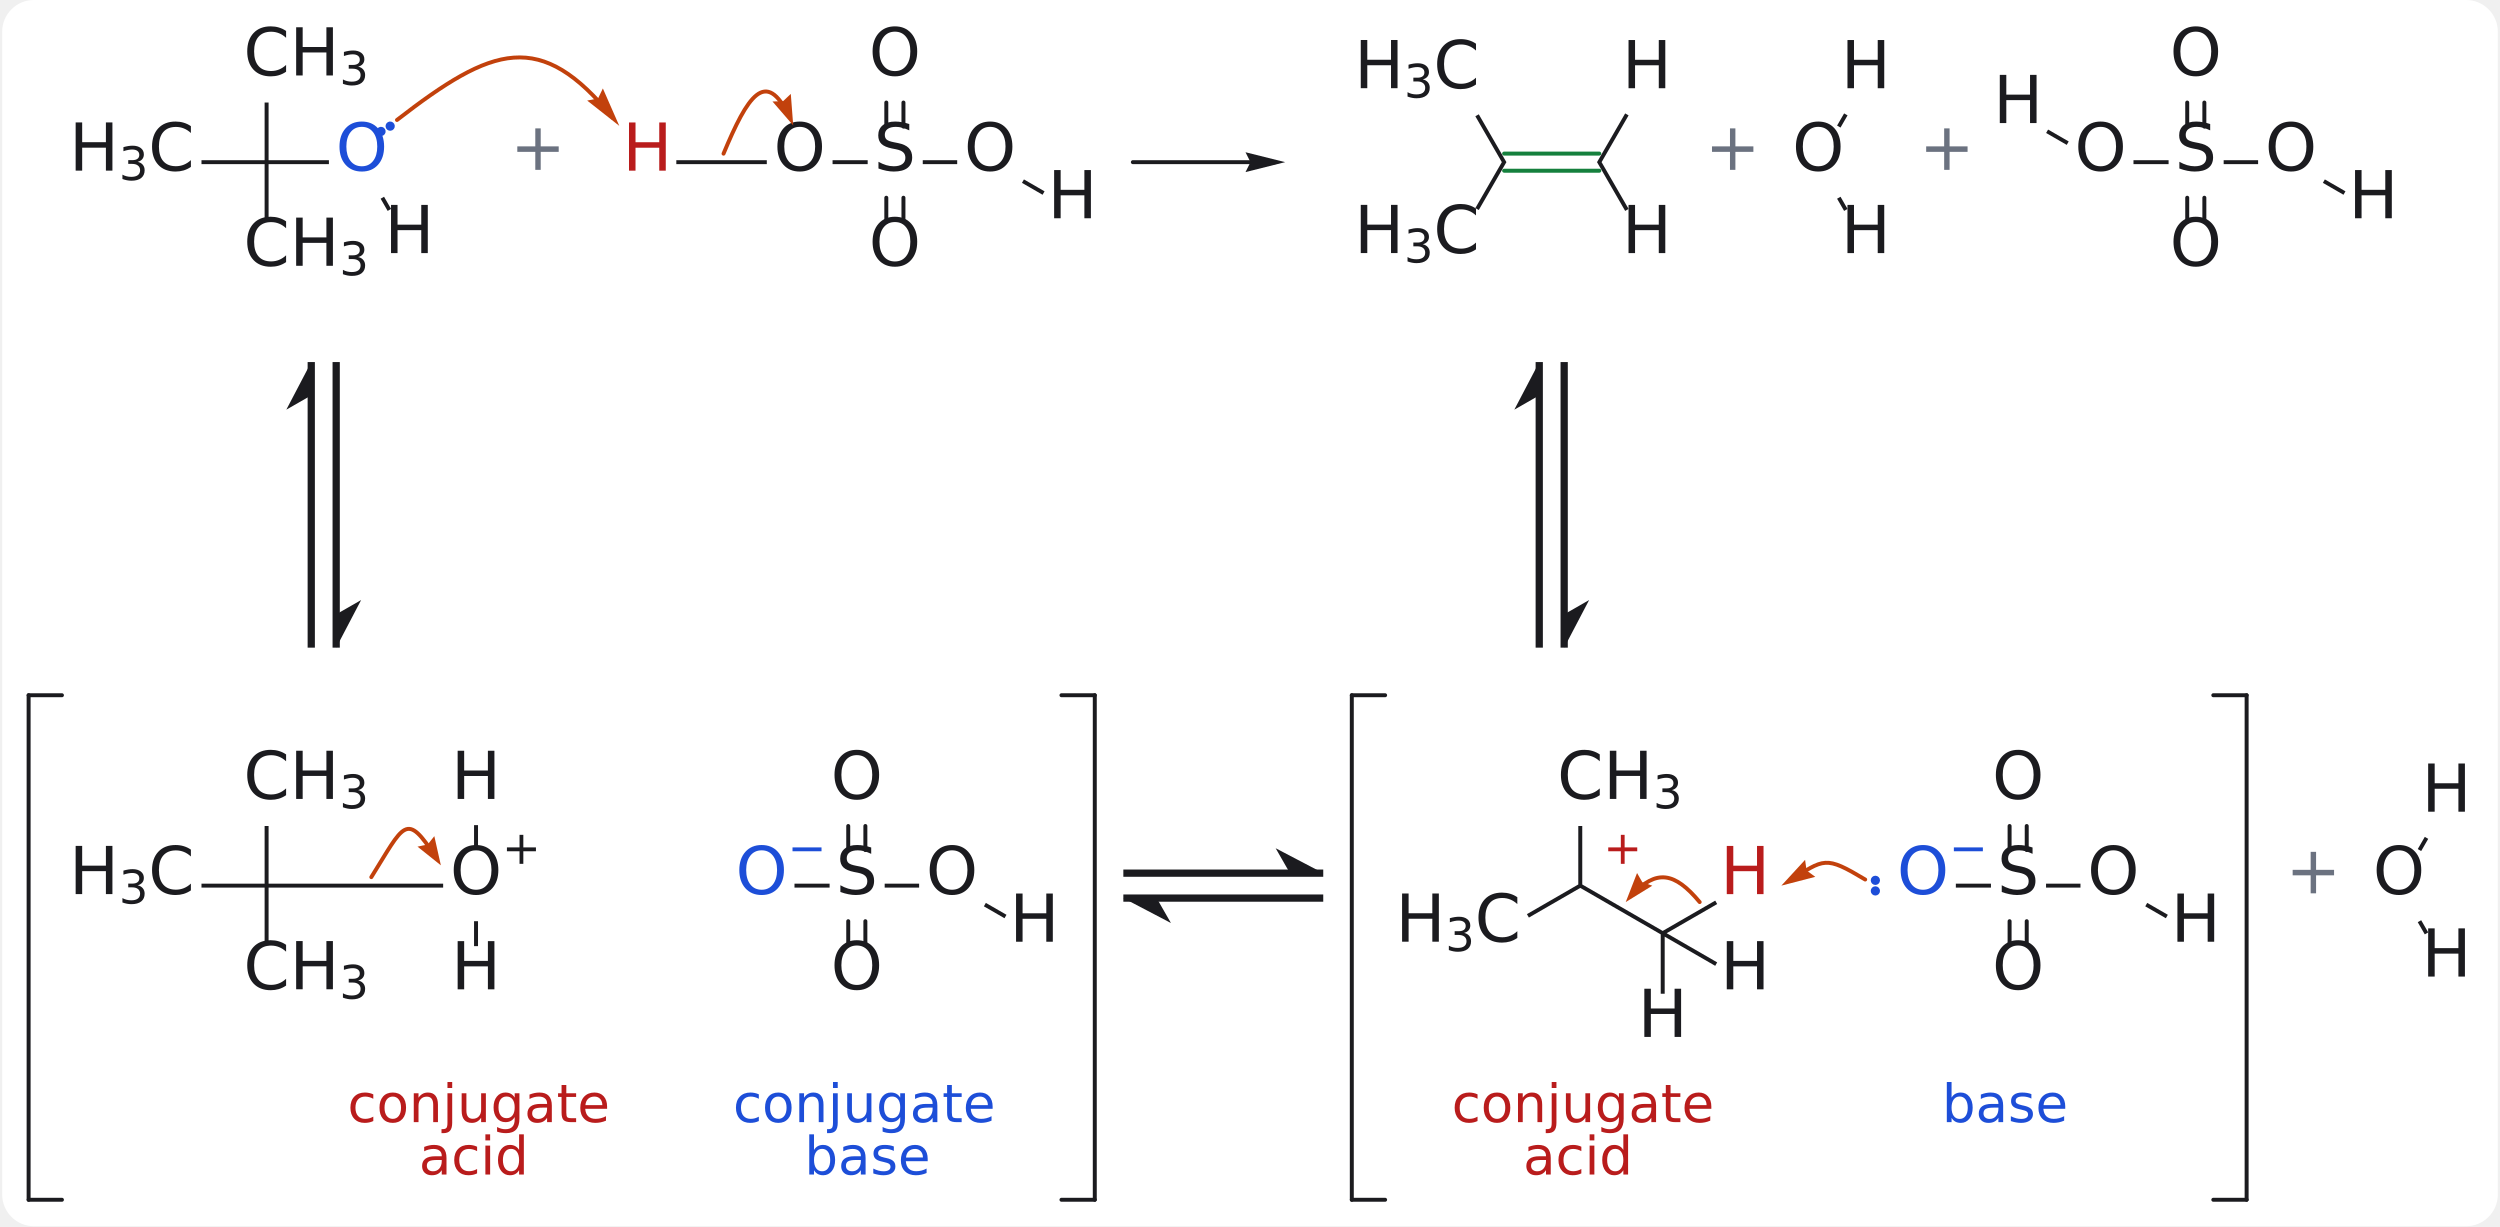
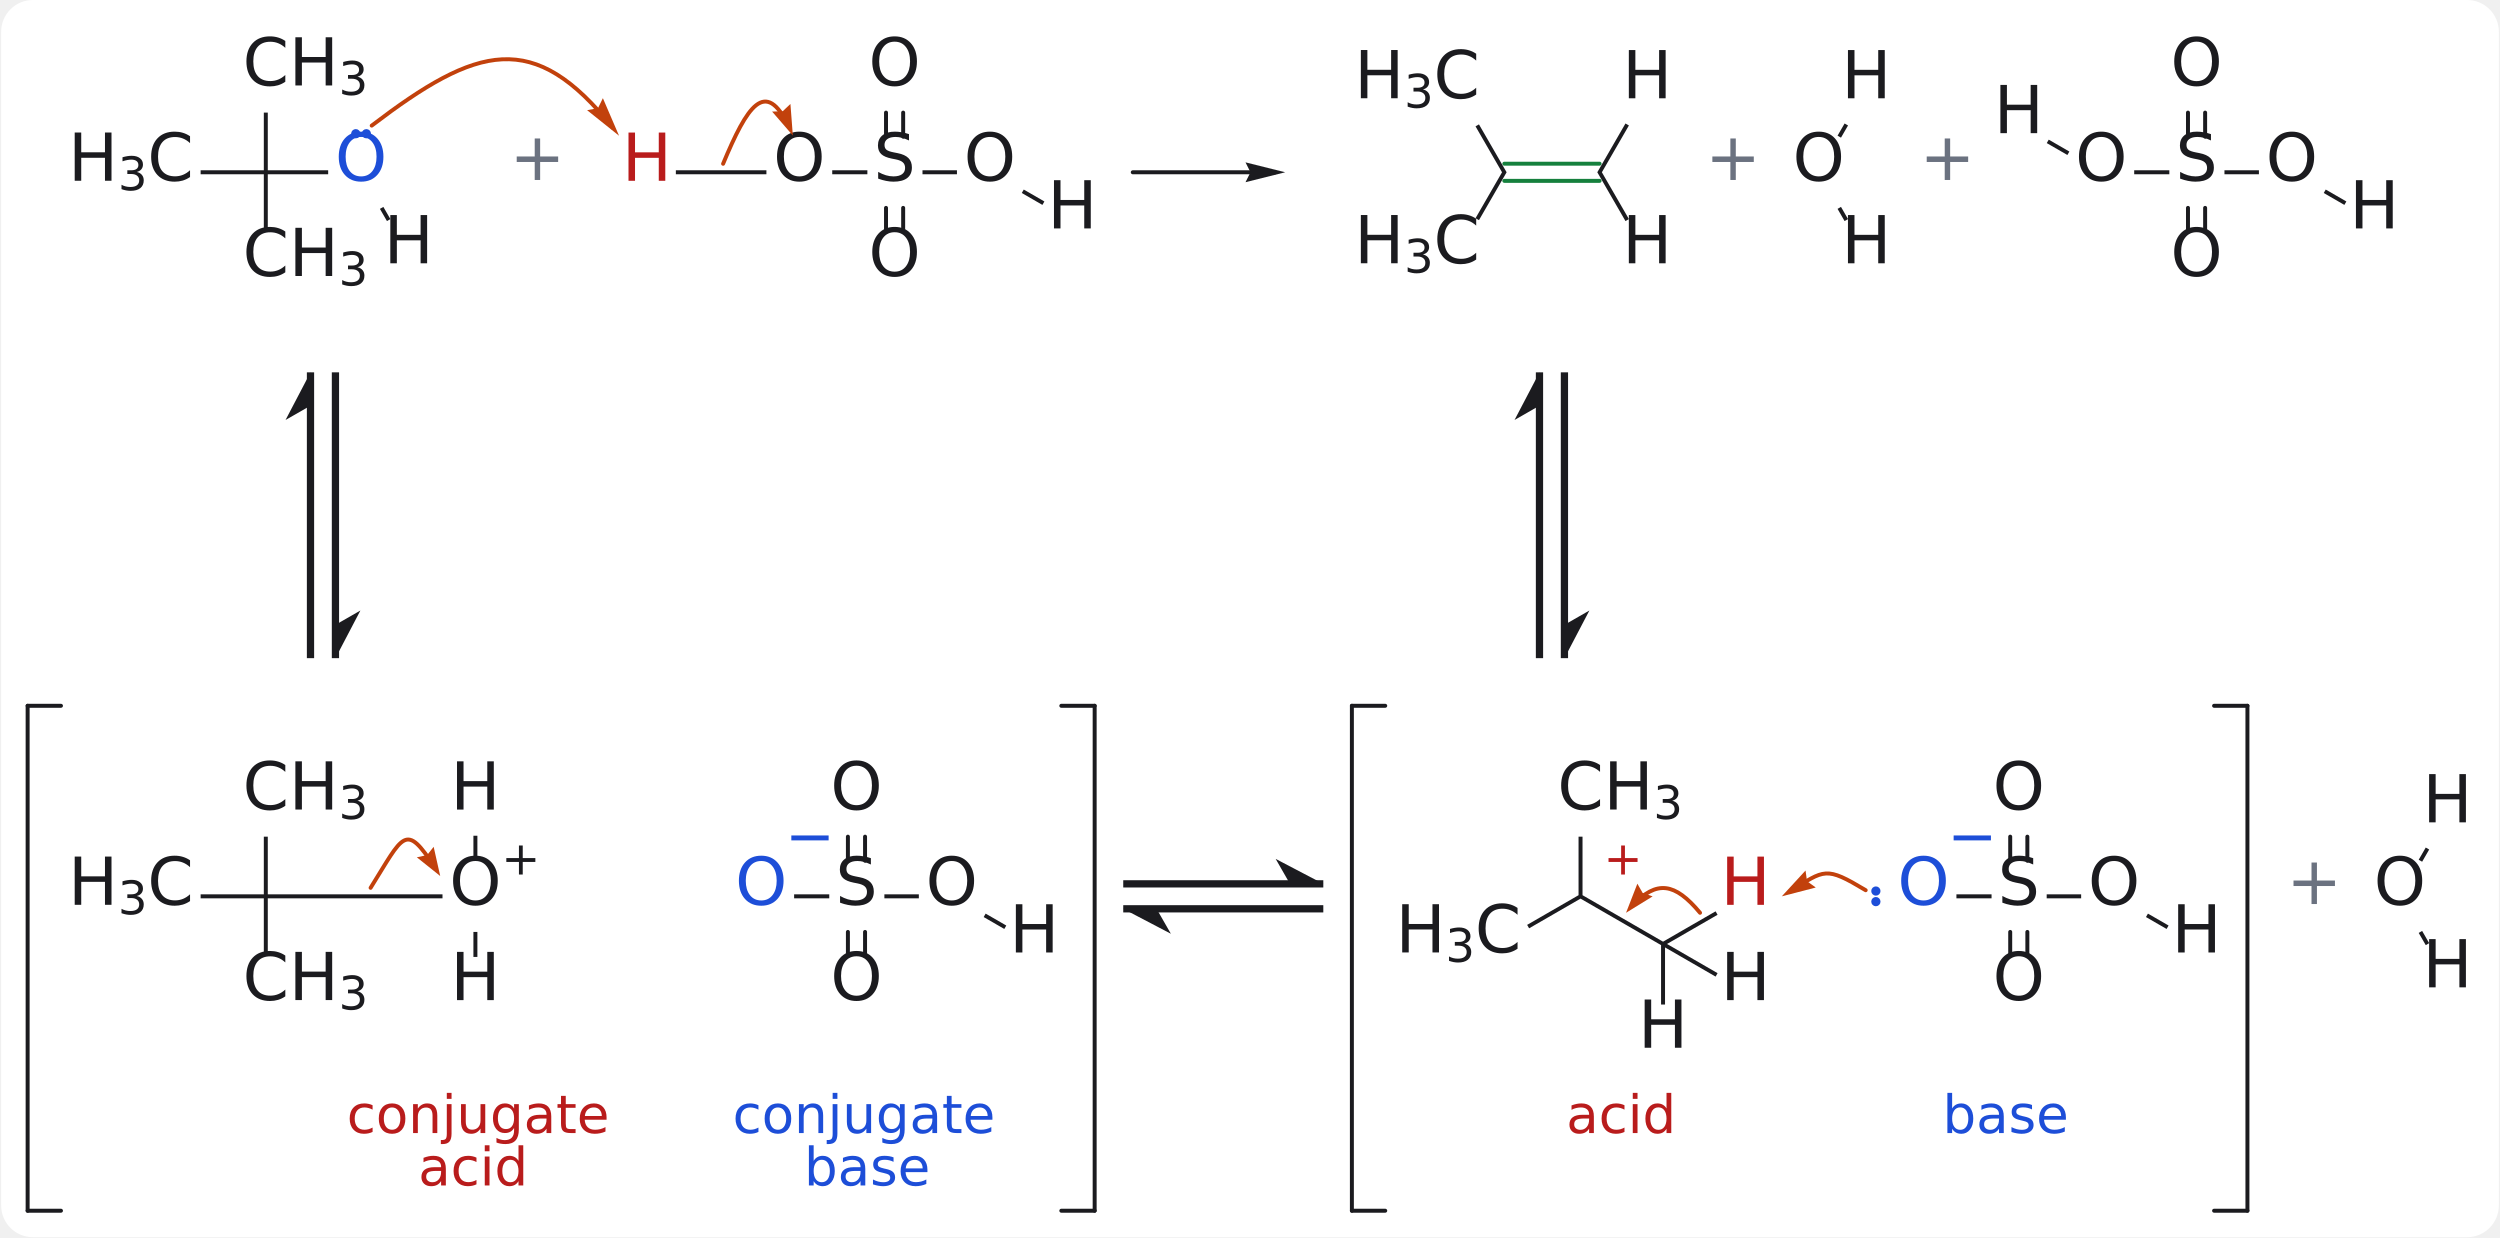
- <svg xmlns="http://www.w3.org/2000/svg" viewBox="-116.667 -71.545 1101.099 541.012" width="683" height="335">
+ <svg xmlns="http://www.w3.org/2000/svg" viewBox="-116.667 -75.948 1101.099 545.415" width="683" height="338">
  <style>.c-ink.fill{fill:#1b1b1f}.c-ink.stroke{stroke:#1b1b1f}.c-arrow.fill{fill:#c2410c}.c-arrow.stroke{stroke:#c2410c}.c-nu.fill{fill:#1d4ed8}.c-nu.stroke{stroke:#1d4ed8}.c-el.fill{fill:#b91c1c}.c-el.stroke{stroke:#b91c1c}.c-good.fill{fill:#15803d}.c-good.stroke{stroke:#15803d}.c-muted.fill{fill:#6b7280}.c-muted.stroke{stroke:#6b7280}.card{fill:#ffffff}@media (prefers-color-scheme: dark){.c-ink.fill{fill:#e6e6ea}.c-ink.stroke{stroke:#e6e6ea}.c-arrow.fill{fill:#ff9f5a}.c-arrow.stroke{stroke:#ff9f5a}.c-nu.fill{fill:#8ab4ff}.c-nu.stroke{stroke:#8ab4ff}.c-el.fill{fill:#ff8a8a}.c-el.stroke{stroke:#ff8a8a}.c-good.fill{fill:#6ee7a0}.c-good.stroke{stroke:#6ee7a0}.c-muted.fill{fill:#9ca3af}.c-muted.stroke{stroke:#9ca3af}.card{fill:#1e1e1e}}</style>
-   <rect class="card" x="-116.667" y="-71.545" width="1101.099" height="541.012" rx="14" />
+   <rect class="card" x="-116.667" y="-75.948" width="1101.099" height="545.415" rx="14" />
  <line class="c-ink stroke" x1="-105.00" y1="235.20" x2="-105.00" y2="457.80" stroke-width="1.75" stroke-linecap="round" />
  <line class="c-ink stroke" x1="-105.00" y1="235.20" x2="-90.30" y2="235.20" stroke-width="1.75" stroke-linecap="round" />
  <line class="c-ink stroke" x1="-105.00" y1="457.80" x2="-90.30" y2="457.80" stroke-width="1.75" stroke-linecap="round" />
  <line class="c-ink stroke" x1="365.40" y1="235.20" x2="365.40" y2="457.80" stroke-width="1.75" stroke-linecap="round" />
  <line class="c-ink stroke" x1="365.40" y1="235.20" x2="350.70" y2="235.20" stroke-width="1.75" stroke-linecap="round" />
  <line class="c-ink stroke" x1="365.40" y1="457.80" x2="350.70" y2="457.80" stroke-width="1.75" stroke-linecap="round" />
  <line class="c-ink stroke" x1="478.80" y1="235.20" x2="478.80" y2="457.80" stroke-width="1.75" stroke-linecap="round" />
  <line class="c-ink stroke" x1="478.80" y1="235.20" x2="493.50" y2="235.20" stroke-width="1.75" stroke-linecap="round" />
  <line class="c-ink stroke" x1="478.80" y1="457.80" x2="493.50" y2="457.80" stroke-width="1.75" stroke-linecap="round" />
  <line class="c-ink stroke" x1="873.60" y1="235.20" x2="873.60" y2="457.80" stroke-width="1.75" stroke-linecap="round" />
  <line class="c-ink stroke" x1="873.60" y1="235.20" x2="858.90" y2="235.20" stroke-width="1.75" stroke-linecap="round" />
  <line class="c-ink stroke" x1="873.60" y1="457.80" x2="858.90" y2="457.80" stroke-width="1.75" stroke-linecap="round" />
  <line class="c-ink stroke" x1="30.70" y1="88.20" x2="30.70" y2="214.20" stroke-width="3.2" stroke-linecap="butt" />
  <polygon class="c-ink fill" points="30.70,214.20 41.70,193.20 30.70,199.50" />
  <line class="c-ink stroke" x1="19.70" y1="214.20" x2="19.70" y2="88.20" stroke-width="3.2" stroke-linecap="butt" />
  <polygon class="c-ink fill" points="19.70,88.20 8.70,109.20 19.70,102.90" />
  <line class="c-ink stroke" x1="378.00" y1="313.70" x2="466.20" y2="313.70" stroke-width="3.2" stroke-linecap="butt" />
  <polygon class="c-ink fill" points="466.20,313.70 445.20,302.70 451.50,313.70" />
  <line class="c-ink stroke" x1="466.20" y1="324.70" x2="378.00" y2="324.70" stroke-width="3.2" stroke-linecap="butt" />
  <polygon class="c-ink fill" points="378.00,324.70 399.00,335.70 392.70,324.70" />
  <line class="c-ink stroke" x1="561.50" y1="214.20" x2="561.50" y2="88.20" stroke-width="3.2" stroke-linecap="butt" />
  <polygon class="c-ink fill" points="561.50,88.20 550.50,109.20 561.50,102.90" />
  <line class="c-ink stroke" x1="572.50" y1="88.20" x2="572.50" y2="214.20" stroke-width="3.2" stroke-linecap="butt" />
  <polygon class="c-ink fill" points="572.50,214.20 583.50,193.20 572.50,199.50" />
  <line class="c-ink stroke" x1="273.42" y1="-15.697" x2="273.42" y2="-26.303" stroke-width="1.75" stroke-linecap="round" />
  <line class="c-ink stroke" x1="280.98" y1="-15.697" x2="280.98" y2="-26.303" stroke-width="1.75" stroke-linecap="round" />
  <line class="c-ink stroke" x1="280.98" y1="15.697" x2="280.98" y2="26.303" stroke-width="1.75" stroke-linecap="round" />
  <line class="c-ink stroke" x1="273.42" y1="15.697" x2="273.42" y2="26.303" stroke-width="1.75" stroke-linecap="round" />
  <path class="c-good stroke" d="M546 -3.78 L588 -3.78 " fill="none" stroke-width="1.75" stroke-linecap="round" stroke-linejoin="round" />
  <path class="c-good stroke" d="M546 3.78 L588 3.78 " fill="none" stroke-width="1.75" stroke-linecap="round" stroke-linejoin="round" />
  <line class="c-ink stroke" x1="847.392" y1="-15.697" x2="847.392" y2="-26.303" stroke-width="1.75" stroke-linecap="round" />
  <line class="c-ink stroke" x1="854.952" y1="-15.697" x2="854.952" y2="-26.303" stroke-width="1.75" stroke-linecap="round" />
  <line class="c-ink stroke" x1="854.952" y1="15.697" x2="854.952" y2="26.303" stroke-width="1.75" stroke-linecap="round" />
  <line class="c-ink stroke" x1="847.392" y1="15.697" x2="847.392" y2="26.303" stroke-width="1.75" stroke-linecap="round" />
  <line class="c-ink stroke" x1="256.62" y1="303.503" x2="256.62" y2="292.897" stroke-width="1.75" stroke-linecap="round" />
  <line class="c-ink stroke" x1="264.18" y1="303.503" x2="264.18" y2="292.897" stroke-width="1.75" stroke-linecap="round" />
  <line class="c-ink stroke" x1="264.18" y1="334.897" x2="264.18" y2="345.503" stroke-width="1.75" stroke-linecap="round" />
  <line class="c-ink stroke" x1="256.62" y1="334.897" x2="256.62" y2="345.503" stroke-width="1.75" stroke-linecap="round" />
  <line class="c-ink stroke" x1="769.02" y1="303.503" x2="769.02" y2="292.897" stroke-width="1.75" stroke-linecap="round" />
  <line class="c-ink stroke" x1="776.58" y1="303.503" x2="776.58" y2="292.897" stroke-width="1.75" stroke-linecap="round" />
  <line class="c-ink stroke" x1="776.58" y1="334.897" x2="776.58" y2="345.503" stroke-width="1.75" stroke-linecap="round" />
  <line class="c-ink stroke" x1="769.02" y1="334.897" x2="769.02" y2="345.503" stroke-width="1.75" stroke-linecap="round" />
  <path class="c-ink fill stroke" d="M-0.875 -0.875 L-28.731 -0.875 L-28.731 0.875 L-0.875 0.875 L0 0 Z M0.875 -0.875 L0.875 -26.303 L-0.875 -26.303 L-0.875 -0.875 L0 0 Z M-0.875 0.875 L-0.875 26.303 L0.875 26.303 L0.875 0.875 L0 0 Z M0.875 0.875 L27.492 0.875 L27.492 -0.875 L0.875 -0.875 L0 0 Z M50.305 16.134 L53.41 21.512 L54.925 20.637 L51.821 15.259 Z M180.77 0.875 L220.692 0.875 L220.692 -0.875 L180.77 -0.875 Z M249.708 0.875 L265.199 0.875 L265.199 -0.875 L249.708 -0.875 Z M289.5 0.875 L304.692 0.875 L304.692 -0.875 L289.5 -0.875 Z M333.27 9.134 L342.364 14.385 L343.239 12.869 L334.145 7.618 Z M547.01 0 L534.821 -21.113 L533.305 -20.238 L544.99 -0 Z M544.99 0 L533.305 20.238 L534.821 21.113 L547.01 -0 Z M589.01 0 L600.925 -20.637 L599.41 -21.512 L586.99 -0 Z M586.99 0 L599.41 21.512 L600.925 20.637 L589.01 -0 Z M694.421 -15.259 L697.525 -20.637 L696.01 -21.512 L692.905 -16.134 Z M692.905 16.134 L696.01 21.512 L697.525 20.637 L694.421 15.259 Z M785.133 -12.869 L794.227 -7.618 L795.102 -9.134 L786.008 -14.385 Z M823.68 0.875 L839.171 0.875 L839.171 -0.875 L823.68 -0.875 Z M863.472 0.875 L878.664 0.875 L878.664 -0.875 L863.472 -0.875 Z M907.242 9.134 L916.336 14.385 L917.211 12.869 L908.117 7.618 Z M-0.875 318.325 L-28.731 318.325 L-28.731 320.075 L-0.875 320.075 L0 319.2 Z M0.875 318.325 L0.875 292.897 L-0.875 292.897 L-0.875 318.325 L0 319.2 Z M-0.875 320.075 L-0.875 345.503 L0.875 345.503 L0.875 320.075 L0 319.2 Z M0.875 320.075 L77.892 320.075 L77.892 318.325 L0.875 318.325 L0 319.2 Z M93.275 303.503 L93.275 292.498 L91.525 292.498 L91.525 303.503 Z M91.525 334.897 L91.525 345.902 L93.275 345.902 L93.275 334.897 Z M232.908 320.075 L248.399 320.075 L248.399 318.325 L232.908 318.325 Z M272.7 320.075 L287.892 320.075 L287.892 318.325 L272.7 318.325 Z M316.47 328.334 L325.564 333.585 L326.439 332.069 L317.345 326.818 Z M580.475 318.695 L580.475 292.897 L578.725 292.897 L578.725 318.695 L579.6 319.2 Z M578.725 318.695 L556.059 331.781 L556.934 333.297 L579.6 320.21 L579.6 319.2 Z M579.6 320.21 L615.097 340.705 L615.972 340.2 L615.972 339.19 L580.475 318.695 L579.6 319.2 Z M617.722 340.2 L640.011 327.331 L639.136 325.815 L615.972 339.19 L615.972 340.2 Z M616.847 341.716 L639.136 354.585 L640.011 353.069 L617.722 340.2 L615.972 340.2 Z M615.097 340.705 L615.097 366.902 L616.847 366.902 L616.847 341.716 L615.972 340.2 Z M745.308 320.075 L760.799 320.075 L760.799 318.325 L745.308 318.325 Z M785.1 320.075 L800.292 320.075 L800.292 318.325 L785.1 318.325 Z M828.87 328.334 L837.964 333.585 L838.839 332.069 L829.745 326.818 Z M950.62 303.941 L953.725 298.563 L952.21 297.688 L949.105 303.066 Z M949.105 335.334 L952.21 340.712 L953.725 339.837 L950.621 334.459 Z " stroke-width="0" stroke-linecap="round" stroke-linejoin="round" />
  <text class="c-ink fill" xml:space="preserve" x="-87.104" y="-16.456" font-family="DejaVu Sans, Noto Sans CJK KR, Noto Sans CJK JP, sans-serif" font-size="29.167" font-weight="normal" font-style="normal" text-decoration="none" dominant-baseline="text-before-edge">H</text>
  <text class="c-ink fill" xml:space="preserve" x="-65.172" y="-6.248" font-family="DejaVu Sans, Noto Sans CJK KR, Noto Sans CJK JP, sans-serif" font-size="20.417" font-weight="normal" font-style="normal" text-decoration="none" dominant-baseline="text-before-edge">3</text>
  <text class="c-ink fill" xml:space="preserve" x="-52.183" y="-16.456" font-family="DejaVu Sans, Noto Sans CJK KR, Noto Sans CJK JP, sans-serif" font-size="29.167" font-weight="normal" font-style="normal" text-decoration="none" dominant-baseline="text-before-edge">C</text>
  <text class="c-ink fill" xml:space="preserve" x="-10.183" y="-58.456" font-family="DejaVu Sans, Noto Sans CJK KR, Noto Sans CJK JP, sans-serif" font-size="29.167" font-weight="normal" font-style="normal" text-decoration="none" dominant-baseline="text-before-edge">CH</text>
  <text class="c-ink fill" xml:space="preserve" x="32.115" y="-48.248" font-family="DejaVu Sans, Noto Sans CJK KR, Noto Sans CJK JP, sans-serif" font-size="20.417" font-weight="normal" font-style="normal" text-decoration="none" dominant-baseline="text-before-edge">3</text>
  <text class="c-ink fill" xml:space="preserve" x="-10.183" y="25.544" font-family="DejaVu Sans, Noto Sans CJK KR, Noto Sans CJK JP, sans-serif" font-size="29.167" font-weight="normal" font-style="normal" text-decoration="none" dominant-baseline="text-before-edge">CH</text>
  <text class="c-ink fill" xml:space="preserve" x="32.115" y="35.752" font-family="DejaVu Sans, Noto Sans CJK KR, Noto Sans CJK JP, sans-serif" font-size="20.417" font-weight="normal" font-style="normal" text-decoration="none" dominant-baseline="text-before-edge">3</text>
  <text class="c-nu fill" xml:space="preserve" x="30.521" y="-16.456" font-family="DejaVu Sans, Noto Sans CJK KR, Noto Sans CJK JP, sans-serif" font-size="29.167" font-weight="normal" font-style="normal" text-decoration="none" dominant-baseline="text-before-edge">O</text>
-   <path class="c-nu fill stroke" d="M51.49 -14.139 C51.812 -13.581 51.621 -12.868 51.063 -12.545 C50.505 -12.223 49.791 -12.414 49.469 -12.972 C49.147 -13.53 49.338 -14.244 49.896 -14.566 C50.454 -14.888 51.167 -14.697 51.49 -14.139 Z " stroke-width="1.75" stroke-linecap="round" stroke-linejoin="round" />
-   <path class="c-nu fill stroke" d="M55.531 -16.472 C55.853 -15.914 55.662 -15.201 55.104 -14.879 C54.546 -14.557 53.833 -14.748 53.51 -15.306 C53.188 -15.864 53.379 -16.577 53.937 -16.899 C54.495 -17.222 55.209 -17.03 55.531 -16.472 Z " stroke-width="1.75" stroke-linecap="round" stroke-linejoin="round" />
+   <path class="c-nu fill stroke" d="M40.833 -17 C40.833 -16.356 40.311 -15.833 39.667 -15.833 C39.022 -15.833 38.5 -16.356 38.5 -17 C38.5 -17.644 39.022 -18.167 39.667 -18.167 C40.311 -18.167 40.833 -17.644 40.833 -17 Z " stroke-width="1.75" stroke-linecap="round" stroke-linejoin="round" />
+   <path class="c-nu fill stroke" d="M45.5 -17 C45.5 -16.356 44.978 -15.833 44.333 -15.833 C43.689 -15.833 43.167 -16.356 43.167 -17 C43.167 -17.644 43.689 -18.167 44.333 -18.167 C44.978 -18.167 45.5 -17.644 45.5 -17 Z " stroke-width="1.75" stroke-linecap="round" stroke-linejoin="round" />
  <text class="c-ink fill" xml:space="preserve" x="52.034" y="19.93" font-family="DejaVu Sans, Noto Sans CJK KR, Noto Sans CJK JP, sans-serif" font-size="29.167" font-weight="normal" font-style="normal" text-decoration="none" dominant-baseline="text-before-edge">H</text>
  <text class="c-el fill" xml:space="preserve" x="157.034" y="-16.442" font-family="DejaVu Sans, Noto Sans CJK KR, Noto Sans CJK JP, sans-serif" font-size="29.167" font-weight="normal" font-style="normal" text-decoration="none" dominant-baseline="text-before-edge">H</text>
  <text class="c-ink fill" xml:space="preserve" x="223.721" y="-16.456" font-family="DejaVu Sans, Noto Sans CJK KR, Noto Sans CJK JP, sans-serif" font-size="29.167" font-weight="normal" font-style="normal" text-decoration="none" dominant-baseline="text-before-edge">O</text>
  <text class="c-ink fill" xml:space="preserve" x="267.943" y="-16.456" font-family="DejaVu Sans, Noto Sans CJK KR, Noto Sans CJK JP, sans-serif" font-size="29.167" font-weight="normal" font-style="normal" text-decoration="none" dominant-baseline="text-before-edge">S</text>
  <text class="c-ink fill" xml:space="preserve" x="265.721" y="-58.456" font-family="DejaVu Sans, Noto Sans CJK KR, Noto Sans CJK JP, sans-serif" font-size="29.167" font-weight="normal" font-style="normal" text-decoration="none" dominant-baseline="text-before-edge">O</text>
  <text class="c-ink fill" xml:space="preserve" x="265.721" y="25.544" font-family="DejaVu Sans, Noto Sans CJK KR, Noto Sans CJK JP, sans-serif" font-size="29.167" font-weight="normal" font-style="normal" text-decoration="none" dominant-baseline="text-before-edge">O</text>
  <text class="c-ink fill" xml:space="preserve" x="307.721" y="-16.456" font-family="DejaVu Sans, Noto Sans CJK KR, Noto Sans CJK JP, sans-serif" font-size="29.167" font-weight="normal" font-style="normal" text-decoration="none" dominant-baseline="text-before-edge">O</text>
  <text class="c-ink fill" xml:space="preserve" x="344.606" y="4.558" font-family="DejaVu Sans, Noto Sans CJK KR, Noto Sans CJK JP, sans-serif" font-size="29.167" font-weight="normal" font-style="normal" text-decoration="none" dominant-baseline="text-before-edge">H</text>
  <text class="c-ink fill" xml:space="preserve" x="479.896" y="-52.828" font-family="DejaVu Sans, Noto Sans CJK KR, Noto Sans CJK JP, sans-serif" font-size="29.167" font-weight="normal" font-style="normal" text-decoration="none" dominant-baseline="text-before-edge">H</text>
  <text class="c-ink fill" xml:space="preserve" x="501.828" y="-42.62" font-family="DejaVu Sans, Noto Sans CJK KR, Noto Sans CJK JP, sans-serif" font-size="20.417" font-weight="normal" font-style="normal" text-decoration="none" dominant-baseline="text-before-edge">3</text>
  <text class="c-ink fill" xml:space="preserve" x="514.817" y="-52.828" font-family="DejaVu Sans, Noto Sans CJK KR, Noto Sans CJK JP, sans-serif" font-size="29.167" font-weight="normal" font-style="normal" text-decoration="none" dominant-baseline="text-before-edge">C</text>
  <text class="c-ink fill" xml:space="preserve" x="479.896" y="19.916" font-family="DejaVu Sans, Noto Sans CJK KR, Noto Sans CJK JP, sans-serif" font-size="29.167" font-weight="normal" font-style="normal" text-decoration="none" dominant-baseline="text-before-edge">H</text>
  <text class="c-ink fill" xml:space="preserve" x="501.828" y="30.124" font-family="DejaVu Sans, Noto Sans CJK KR, Noto Sans CJK JP, sans-serif" font-size="20.417" font-weight="normal" font-style="normal" text-decoration="none" dominant-baseline="text-before-edge">3</text>
  <text class="c-ink fill" xml:space="preserve" x="514.817" y="19.916" font-family="DejaVu Sans, Noto Sans CJK KR, Noto Sans CJK JP, sans-serif" font-size="29.167" font-weight="normal" font-style="normal" text-decoration="none" dominant-baseline="text-before-edge">C</text>
  <text class="c-ink fill" xml:space="preserve" x="598.034" y="-52.814" font-family="DejaVu Sans, Noto Sans CJK KR, Noto Sans CJK JP, sans-serif" font-size="29.167" font-weight="normal" font-style="normal" text-decoration="none" dominant-baseline="text-before-edge">H</text>
  <text class="c-ink fill" xml:space="preserve" x="598.034" y="19.93" font-family="DejaVu Sans, Noto Sans CJK KR, Noto Sans CJK JP, sans-serif" font-size="29.167" font-weight="normal" font-style="normal" text-decoration="none" dominant-baseline="text-before-edge">H</text>
  <text class="c-ink fill" xml:space="preserve" x="673.121" y="-16.456" font-family="DejaVu Sans, Noto Sans CJK KR, Noto Sans CJK JP, sans-serif" font-size="29.167" font-weight="normal" font-style="normal" text-decoration="none" dominant-baseline="text-before-edge">O</text>
  <text class="c-ink fill" xml:space="preserve" x="694.634" y="-52.814" font-family="DejaVu Sans, Noto Sans CJK KR, Noto Sans CJK JP, sans-serif" font-size="29.167" font-weight="normal" font-style="normal" text-decoration="none" dominant-baseline="text-before-edge">H</text>
  <text class="c-ink fill" xml:space="preserve" x="694.634" y="19.93" font-family="DejaVu Sans, Noto Sans CJK KR, Noto Sans CJK JP, sans-serif" font-size="29.167" font-weight="normal" font-style="normal" text-decoration="none" dominant-baseline="text-before-edge">H</text>
  <text class="c-ink fill" xml:space="preserve" x="761.834" y="-37.442" font-family="DejaVu Sans, Noto Sans CJK KR, Noto Sans CJK JP, sans-serif" font-size="29.167" font-weight="normal" font-style="normal" text-decoration="none" dominant-baseline="text-before-edge">H</text>
  <text class="c-ink fill" xml:space="preserve" x="797.693" y="-16.456" font-family="DejaVu Sans, Noto Sans CJK KR, Noto Sans CJK JP, sans-serif" font-size="29.167" font-weight="normal" font-style="normal" text-decoration="none" dominant-baseline="text-before-edge">O</text>
  <text class="c-ink fill" xml:space="preserve" x="841.915" y="-16.456" font-family="DejaVu Sans, Noto Sans CJK KR, Noto Sans CJK JP, sans-serif" font-size="29.167" font-weight="normal" font-style="normal" text-decoration="none" dominant-baseline="text-before-edge">S</text>
  <text class="c-ink fill" xml:space="preserve" x="839.693" y="-58.456" font-family="DejaVu Sans, Noto Sans CJK KR, Noto Sans CJK JP, sans-serif" font-size="29.167" font-weight="normal" font-style="normal" text-decoration="none" dominant-baseline="text-before-edge">O</text>
  <text class="c-ink fill" xml:space="preserve" x="839.693" y="25.544" font-family="DejaVu Sans, Noto Sans CJK KR, Noto Sans CJK JP, sans-serif" font-size="29.167" font-weight="normal" font-style="normal" text-decoration="none" dominant-baseline="text-before-edge">O</text>
  <text class="c-ink fill" xml:space="preserve" x="881.693" y="-16.456" font-family="DejaVu Sans, Noto Sans CJK KR, Noto Sans CJK JP, sans-serif" font-size="29.167" font-weight="normal" font-style="normal" text-decoration="none" dominant-baseline="text-before-edge">O</text>
  <text class="c-ink fill" xml:space="preserve" x="918.578" y="4.558" font-family="DejaVu Sans, Noto Sans CJK KR, Noto Sans CJK JP, sans-serif" font-size="29.167" font-weight="normal" font-style="normal" text-decoration="none" dominant-baseline="text-before-edge">H</text>
  <text class="c-ink fill" xml:space="preserve" x="-87.104" y="302.744" font-family="DejaVu Sans, Noto Sans CJK KR, Noto Sans CJK JP, sans-serif" font-size="29.167" font-weight="normal" font-style="normal" text-decoration="none" dominant-baseline="text-before-edge">H</text>
  <text class="c-ink fill" xml:space="preserve" x="-65.172" y="312.952" font-family="DejaVu Sans, Noto Sans CJK KR, Noto Sans CJK JP, sans-serif" font-size="20.417" font-weight="normal" font-style="normal" text-decoration="none" dominant-baseline="text-before-edge">3</text>
  <text class="c-ink fill" xml:space="preserve" x="-52.183" y="302.744" font-family="DejaVu Sans, Noto Sans CJK KR, Noto Sans CJK JP, sans-serif" font-size="29.167" font-weight="normal" font-style="normal" text-decoration="none" dominant-baseline="text-before-edge">C</text>
  <text class="c-ink fill" xml:space="preserve" x="-10.183" y="260.744" font-family="DejaVu Sans, Noto Sans CJK KR, Noto Sans CJK JP, sans-serif" font-size="29.167" font-weight="normal" font-style="normal" text-decoration="none" dominant-baseline="text-before-edge">CH</text>
  <text class="c-ink fill" xml:space="preserve" x="32.115" y="270.952" font-family="DejaVu Sans, Noto Sans CJK KR, Noto Sans CJK JP, sans-serif" font-size="20.417" font-weight="normal" font-style="normal" text-decoration="none" dominant-baseline="text-before-edge">3</text>
  <text class="c-ink fill" xml:space="preserve" x="-10.183" y="344.744" font-family="DejaVu Sans, Noto Sans CJK KR, Noto Sans CJK JP, sans-serif" font-size="29.167" font-weight="normal" font-style="normal" text-decoration="none" dominant-baseline="text-before-edge">CH</text>
  <text class="c-ink fill" xml:space="preserve" x="32.115" y="354.952" font-family="DejaVu Sans, Noto Sans CJK KR, Noto Sans CJK JP, sans-serif" font-size="20.417" font-weight="normal" font-style="normal" text-decoration="none" dominant-baseline="text-before-edge">3</text>
  <text class="c-ink fill" xml:space="preserve" x="80.921" y="302.744" font-family="DejaVu Sans, Noto Sans CJK KR, Noto Sans CJK JP, sans-serif" font-size="29.167" font-weight="normal" font-style="normal" text-decoration="none" dominant-baseline="text-before-edge">O</text>
  <text class="c-ink fill" xml:space="preserve" x="103.879" y="295.452" font-family="DejaVu Sans, Noto Sans CJK KR, Noto Sans CJK JP, sans-serif" font-size="20.417" font-weight="normal" font-style="normal" text-decoration="none" dominant-baseline="text-before-edge">+</text>
  <text class="c-ink fill" xml:space="preserve" x="81.434" y="260.758" font-family="DejaVu Sans, Noto Sans CJK KR, Noto Sans CJK JP, sans-serif" font-size="29.167" font-weight="normal" font-style="normal" text-decoration="none" dominant-baseline="text-before-edge">H</text>
  <text class="c-ink fill" xml:space="preserve" x="81.434" y="344.758" font-family="DejaVu Sans, Noto Sans CJK KR, Noto Sans CJK JP, sans-serif" font-size="29.167" font-weight="normal" font-style="normal" text-decoration="none" dominant-baseline="text-before-edge">H</text>
  <text class="c-nu fill" xml:space="preserve" x="206.921" y="302.744" font-family="DejaVu Sans, Noto Sans CJK KR, Noto Sans CJK JP, sans-serif" font-size="29.167" font-weight="normal" font-style="normal" text-decoration="none" dominant-baseline="text-before-edge">O</text>
-   <text class="c-nu fill" xml:space="preserve" x="229.879" y="295.452" font-family="DejaVu Sans, Noto Sans CJK KR, Noto Sans CJK JP, sans-serif" font-size="20.417" font-weight="normal" font-style="normal" text-decoration="none" dominant-baseline="text-before-edge">−</text>
  <text class="c-ink fill" xml:space="preserve" x="251.143" y="302.744" font-family="DejaVu Sans, Noto Sans CJK KR, Noto Sans CJK JP, sans-serif" font-size="29.167" font-weight="normal" font-style="normal" text-decoration="none" dominant-baseline="text-before-edge">S</text>
  <text class="c-ink fill" xml:space="preserve" x="248.921" y="260.744" font-family="DejaVu Sans, Noto Sans CJK KR, Noto Sans CJK JP, sans-serif" font-size="29.167" font-weight="normal" font-style="normal" text-decoration="none" dominant-baseline="text-before-edge">O</text>
  <text class="c-ink fill" xml:space="preserve" x="248.921" y="344.744" font-family="DejaVu Sans, Noto Sans CJK KR, Noto Sans CJK JP, sans-serif" font-size="29.167" font-weight="normal" font-style="normal" text-decoration="none" dominant-baseline="text-before-edge">O</text>
  <text class="c-ink fill" xml:space="preserve" x="290.921" y="302.744" font-family="DejaVu Sans, Noto Sans CJK KR, Noto Sans CJK JP, sans-serif" font-size="29.167" font-weight="normal" font-style="normal" text-decoration="none" dominant-baseline="text-before-edge">O</text>
  <text class="c-ink fill" xml:space="preserve" x="327.806" y="323.758" font-family="DejaVu Sans, Noto Sans CJK KR, Noto Sans CJK JP, sans-serif" font-size="29.167" font-weight="normal" font-style="normal" text-decoration="none" dominant-baseline="text-before-edge">H</text>
  <text class="c-el fill" xml:space="preserve" x="589.783" y="295.452" font-family="DejaVu Sans, Noto Sans CJK KR, Noto Sans CJK JP, sans-serif" font-size="20.417" font-weight="normal" font-style="normal" text-decoration="none" dominant-baseline="text-before-edge">+</text>
  <text class="c-ink fill" xml:space="preserve" x="569.417" y="260.744" font-family="DejaVu Sans, Noto Sans CJK KR, Noto Sans CJK JP, sans-serif" font-size="29.167" font-weight="normal" font-style="normal" text-decoration="none" dominant-baseline="text-before-edge">CH</text>
  <text class="c-ink fill" xml:space="preserve" x="611.715" y="270.952" font-family="DejaVu Sans, Noto Sans CJK KR, Noto Sans CJK JP, sans-serif" font-size="20.417" font-weight="normal" font-style="normal" text-decoration="none" dominant-baseline="text-before-edge">3</text>
  <text class="c-ink fill" xml:space="preserve" x="498.124" y="323.744" font-family="DejaVu Sans, Noto Sans CJK KR, Noto Sans CJK JP, sans-serif" font-size="29.167" font-weight="normal" font-style="normal" text-decoration="none" dominant-baseline="text-before-edge">H</text>
  <text class="c-ink fill" xml:space="preserve" x="520.056" y="333.952" font-family="DejaVu Sans, Noto Sans CJK KR, Noto Sans CJK JP, sans-serif" font-size="20.417" font-weight="normal" font-style="normal" text-decoration="none" dominant-baseline="text-before-edge">3</text>
  <text class="c-ink fill" xml:space="preserve" x="533.045" y="323.744" font-family="DejaVu Sans, Noto Sans CJK KR, Noto Sans CJK JP, sans-serif" font-size="29.167" font-weight="normal" font-style="normal" text-decoration="none" dominant-baseline="text-before-edge">C</text>
  <text class="c-el fill" xml:space="preserve" x="641.378" y="302.758" font-family="DejaVu Sans, Noto Sans CJK KR, Noto Sans CJK JP, sans-serif" font-size="29.167" font-weight="normal" font-style="normal" text-decoration="none" dominant-baseline="text-before-edge">H</text>
  <text class="c-ink fill" xml:space="preserve" x="641.378" y="344.758" font-family="DejaVu Sans, Noto Sans CJK KR, Noto Sans CJK JP, sans-serif" font-size="29.167" font-weight="normal" font-style="normal" text-decoration="none" dominant-baseline="text-before-edge">H</text>
  <text class="c-ink fill" xml:space="preserve" x="605.006" y="365.758" font-family="DejaVu Sans, Noto Sans CJK KR, Noto Sans CJK JP, sans-serif" font-size="29.167" font-weight="normal" font-style="normal" text-decoration="none" dominant-baseline="text-before-edge">H</text>
  <text class="c-nu fill" xml:space="preserve" x="719.321" y="302.744" font-family="DejaVu Sans, Noto Sans CJK KR, Noto Sans CJK JP, sans-serif" font-size="29.167" font-weight="normal" font-style="normal" text-decoration="none" dominant-baseline="text-before-edge">O</text>
-   <text class="c-nu fill" xml:space="preserve" x="742.279" y="295.452" font-family="DejaVu Sans, Noto Sans CJK KR, Noto Sans CJK JP, sans-serif" font-size="20.417" font-weight="normal" font-style="normal" text-decoration="none" dominant-baseline="text-before-edge">−</text>
  <path class="c-nu fill stroke" d="M709.8 318.033 C709.156 318.033 708.633 317.511 708.633 316.867 C708.633 316.222 709.156 315.7 709.8 315.7 C710.444 315.7 710.967 316.222 710.967 316.867 C710.967 317.511 710.444 318.033 709.8 318.033 Z " stroke-width="1.75" stroke-linecap="round" stroke-linejoin="round" />
  <path class="c-nu fill stroke" d="M709.8 322.7 C709.156 322.7 708.633 322.178 708.633 321.533 C708.633 320.889 709.156 320.367 709.8 320.367 C710.444 320.367 710.967 320.889 710.967 321.533 C710.967 322.178 710.444 322.7 709.8 322.7 Z " stroke-width="1.75" stroke-linecap="round" stroke-linejoin="round" />
  <text class="c-ink fill" xml:space="preserve" x="763.543" y="302.744" font-family="DejaVu Sans, Noto Sans CJK KR, Noto Sans CJK JP, sans-serif" font-size="29.167" font-weight="normal" font-style="normal" text-decoration="none" dominant-baseline="text-before-edge">S</text>
  <text class="c-ink fill" xml:space="preserve" x="761.321" y="260.744" font-family="DejaVu Sans, Noto Sans CJK KR, Noto Sans CJK JP, sans-serif" font-size="29.167" font-weight="normal" font-style="normal" text-decoration="none" dominant-baseline="text-before-edge">O</text>
  <text class="c-ink fill" xml:space="preserve" x="761.321" y="344.744" font-family="DejaVu Sans, Noto Sans CJK KR, Noto Sans CJK JP, sans-serif" font-size="29.167" font-weight="normal" font-style="normal" text-decoration="none" dominant-baseline="text-before-edge">O</text>
  <text class="c-ink fill" xml:space="preserve" x="803.321" y="302.744" font-family="DejaVu Sans, Noto Sans CJK KR, Noto Sans CJK JP, sans-serif" font-size="29.167" font-weight="normal" font-style="normal" text-decoration="none" dominant-baseline="text-before-edge">O</text>
  <text class="c-ink fill" xml:space="preserve" x="840.206" y="323.758" font-family="DejaVu Sans, Noto Sans CJK KR, Noto Sans CJK JP, sans-serif" font-size="29.167" font-weight="normal" font-style="normal" text-decoration="none" dominant-baseline="text-before-edge">H</text>
  <text class="c-ink fill" xml:space="preserve" x="929.321" y="302.744" font-family="DejaVu Sans, Noto Sans CJK KR, Noto Sans CJK JP, sans-serif" font-size="29.167" font-weight="normal" font-style="normal" text-decoration="none" dominant-baseline="text-before-edge">O</text>
  <text class="c-ink fill" xml:space="preserve" x="950.834" y="266.386" font-family="DejaVu Sans, Noto Sans CJK KR, Noto Sans CJK JP, sans-serif" font-size="29.167" font-weight="normal" font-style="normal" text-decoration="none" dominant-baseline="text-before-edge">H</text>
  <text class="c-ink fill" xml:space="preserve" x="950.834" y="339.13" font-family="DejaVu Sans, Noto Sans CJK KR, Noto Sans CJK JP, sans-serif" font-size="29.167" font-weight="normal" font-style="normal" text-decoration="none" dominant-baseline="text-before-edge">H</text>
  <path class="c-ink stroke" d="M382.2 0 L445.025 0 " fill="none" stroke-width="1.75" stroke-linecap="round" stroke-linejoin="round" />
  <path class="c-ink fill stroke" d="M449.4 0 L431.9 -4.375 L434.087 0 L431.9 4.375 Z " stroke-width="0" stroke-linecap="round" stroke-linejoin="round" />
-   <path class="c-arrow stroke" d="M57.525 -18.611 C99.75 -51.289 120.854 -59.004 152.894 -19.442 " fill="none" stroke-width="1.75" stroke-linecap="round" stroke-linejoin="round" />
-   <path class="c-arrow fill stroke" d="M155.611 -16.008 L148.361 -32.526 L146.24 -28.118 L141.441 -27.171 Z " stroke-width="0" stroke-linecap="round" stroke-linejoin="round" />
+   <path class="c-arrow stroke" d="M46.69 -20.575 C93.172 -56.005 118.136 -63.406 153.039 -19.554 " fill="none" stroke-width="1.75" stroke-linecap="round" stroke-linejoin="round" />
+   <path class="c-arrow fill stroke" d="M155.729 -16.099 L148.599 -32.669 L146.446 -28.277 L141.641 -27.365 Z " stroke-width="0" stroke-linecap="round" stroke-linejoin="round" />
  <path class="c-arrow stroke" d="M201.6 -3.75 C212.198 -29.186 220.239 -41.697 230.562 -20.193 " fill="none" stroke-width="1.75" stroke-linecap="round" stroke-linejoin="round" />
  <path class="c-arrow fill stroke" d="M232.344 -16.197 L231.28 -30.126 L227.879 -26.912 L223.203 -26.761 Z " stroke-width="0" stroke-linecap="round" stroke-linejoin="round" />
  <path class="c-arrow stroke" d="M46.2 315.45 C60.777 292.127 61.455 286.216 74.546 306.547 " fill="none" stroke-width="1.75" stroke-linecap="round" stroke-linejoin="round" />
  <path class="c-arrow fill stroke" d="M76.887 310.244 L73.999 297.367 L71.113 301.006 L66.579 302.005 Z " stroke-width="0" stroke-linecap="round" stroke-linejoin="round" />
  <path class="c-arrow stroke" d="M705.305 316.503 C687.493 305.816 687.39 307.401 672.057 316.918 " fill="none" stroke-width="1.75" stroke-linecap="round" stroke-linejoin="round" />
  <path class="c-arrow fill stroke" d="M668.322 319.2 L683.292 315.32 L679.451 312.523 L678.79 307.817 Z " stroke-width="0" stroke-linecap="round" stroke-linejoin="round" />
  <path class="c-arrow stroke" d="M632.283 326.452 C621.15 313.092 613.179 312.001 602.562 323.177 " fill="none" stroke-width="1.75" stroke-linecap="round" stroke-linejoin="round" />
  <path class="c-arrow fill stroke" d="M599.661 326.452 L611.376 319.229 L606.971 317.681 L604.654 313.627 Z " stroke-width="0" stroke-linecap="round" stroke-linejoin="round" />
  <text class="c-muted fill" xml:space="preserve" x="107.52" y="-16.8" font-family="DejaVu Sans, Noto Sans CJK KR, Noto Sans CJK JP, sans-serif" font-size="29.167" font-weight="normal" font-style="normal" text-decoration="none" dominant-baseline="text-before-edge">+</text>
  <text class="c-muted fill" xml:space="preserve" x="634.62" y="-16.8" font-family="DejaVu Sans, Noto Sans CJK KR, Noto Sans CJK JP, sans-serif" font-size="29.167" font-weight="normal" font-style="normal" text-decoration="none" dominant-baseline="text-before-edge">+</text>
  <text class="c-muted fill" xml:space="preserve" x="729.12" y="-16.8" font-family="DejaVu Sans, Noto Sans CJK KR, Noto Sans CJK JP, sans-serif" font-size="29.167" font-weight="normal" font-style="normal" text-decoration="none" dominant-baseline="text-before-edge">+</text>
  <text class="c-el fill" xml:space="preserve" x="35.7" y="407.4" font-family="DejaVu Sans, Noto Sans CJK KR, Noto Sans CJK JP, sans-serif" font-size="23.333" font-weight="normal" font-style="normal" text-decoration="none" dominant-baseline="text-before-edge">conjugate</text>
  <text class="c-el fill" xml:space="preserve" x="67.2" y="430.5" font-family="DejaVu Sans, Noto Sans CJK KR, Noto Sans CJK JP, sans-serif" font-size="23.333" font-weight="normal" font-style="normal" text-decoration="none" dominant-baseline="text-before-edge">acid</text>
  <text class="c-nu fill" xml:space="preserve" x="205.8" y="407.4" font-family="DejaVu Sans, Noto Sans CJK KR, Noto Sans CJK JP, sans-serif" font-size="23.333" font-weight="normal" font-style="normal" text-decoration="none" dominant-baseline="text-before-edge">conjugate</text>
  <text class="c-nu fill" xml:space="preserve" x="237.3" y="430.5" font-family="DejaVu Sans, Noto Sans CJK KR, Noto Sans CJK JP, sans-serif" font-size="23.333" font-weight="normal" font-style="normal" text-decoration="none" dominant-baseline="text-before-edge">base</text>
-   <text class="c-el fill" xml:space="preserve" x="522.9" y="407.4" font-family="DejaVu Sans, Noto Sans CJK KR, Noto Sans CJK JP, sans-serif" font-size="23.333" font-weight="normal" font-style="normal" text-decoration="none" dominant-baseline="text-before-edge">conjugate</text>
-   <text class="c-el fill" xml:space="preserve" x="554.4" y="430.5" font-family="DejaVu Sans, Noto Sans CJK KR, Noto Sans CJK JP, sans-serif" font-size="23.333" font-weight="normal" font-style="normal" text-decoration="none" dominant-baseline="text-before-edge">acid</text>
+   <text class="c-el fill" xml:space="preserve" x="573.3" y="407.4" font-family="DejaVu Sans, Noto Sans CJK KR, Noto Sans CJK JP, sans-serif" font-size="23.333" font-weight="normal" font-style="normal" text-decoration="none" dominant-baseline="text-before-edge">acid</text>
  <text class="c-nu fill" xml:space="preserve" x="739.2" y="407.4" font-family="DejaVu Sans, Noto Sans CJK KR, Noto Sans CJK JP, sans-serif" font-size="23.333" font-weight="normal" font-style="normal" text-decoration="none" dominant-baseline="text-before-edge">base</text>
  <text class="c-muted fill" xml:space="preserve" x="890.82" y="302.4" font-family="DejaVu Sans, Noto Sans CJK KR, Noto Sans CJK JP, sans-serif" font-size="29.167" font-weight="normal" font-style="normal" text-decoration="none" dominant-baseline="text-before-edge">+</text>
+   <text class="c-nu fill" xml:space="preserve" x="228.9" y="283.5" font-family="DejaVu Sans, Noto Sans CJK KR, Noto Sans CJK JP, sans-serif" font-size="26.25" font-weight="normal" font-style="normal" text-decoration="none" dominant-baseline="text-before-edge">−</text>
+   <text class="c-nu fill" xml:space="preserve" x="741.3" y="283.5" font-family="DejaVu Sans, Noto Sans CJK KR, Noto Sans CJK JP, sans-serif" font-size="26.25" font-weight="normal" font-style="normal" text-decoration="none" dominant-baseline="text-before-edge">−</text>
</svg>
